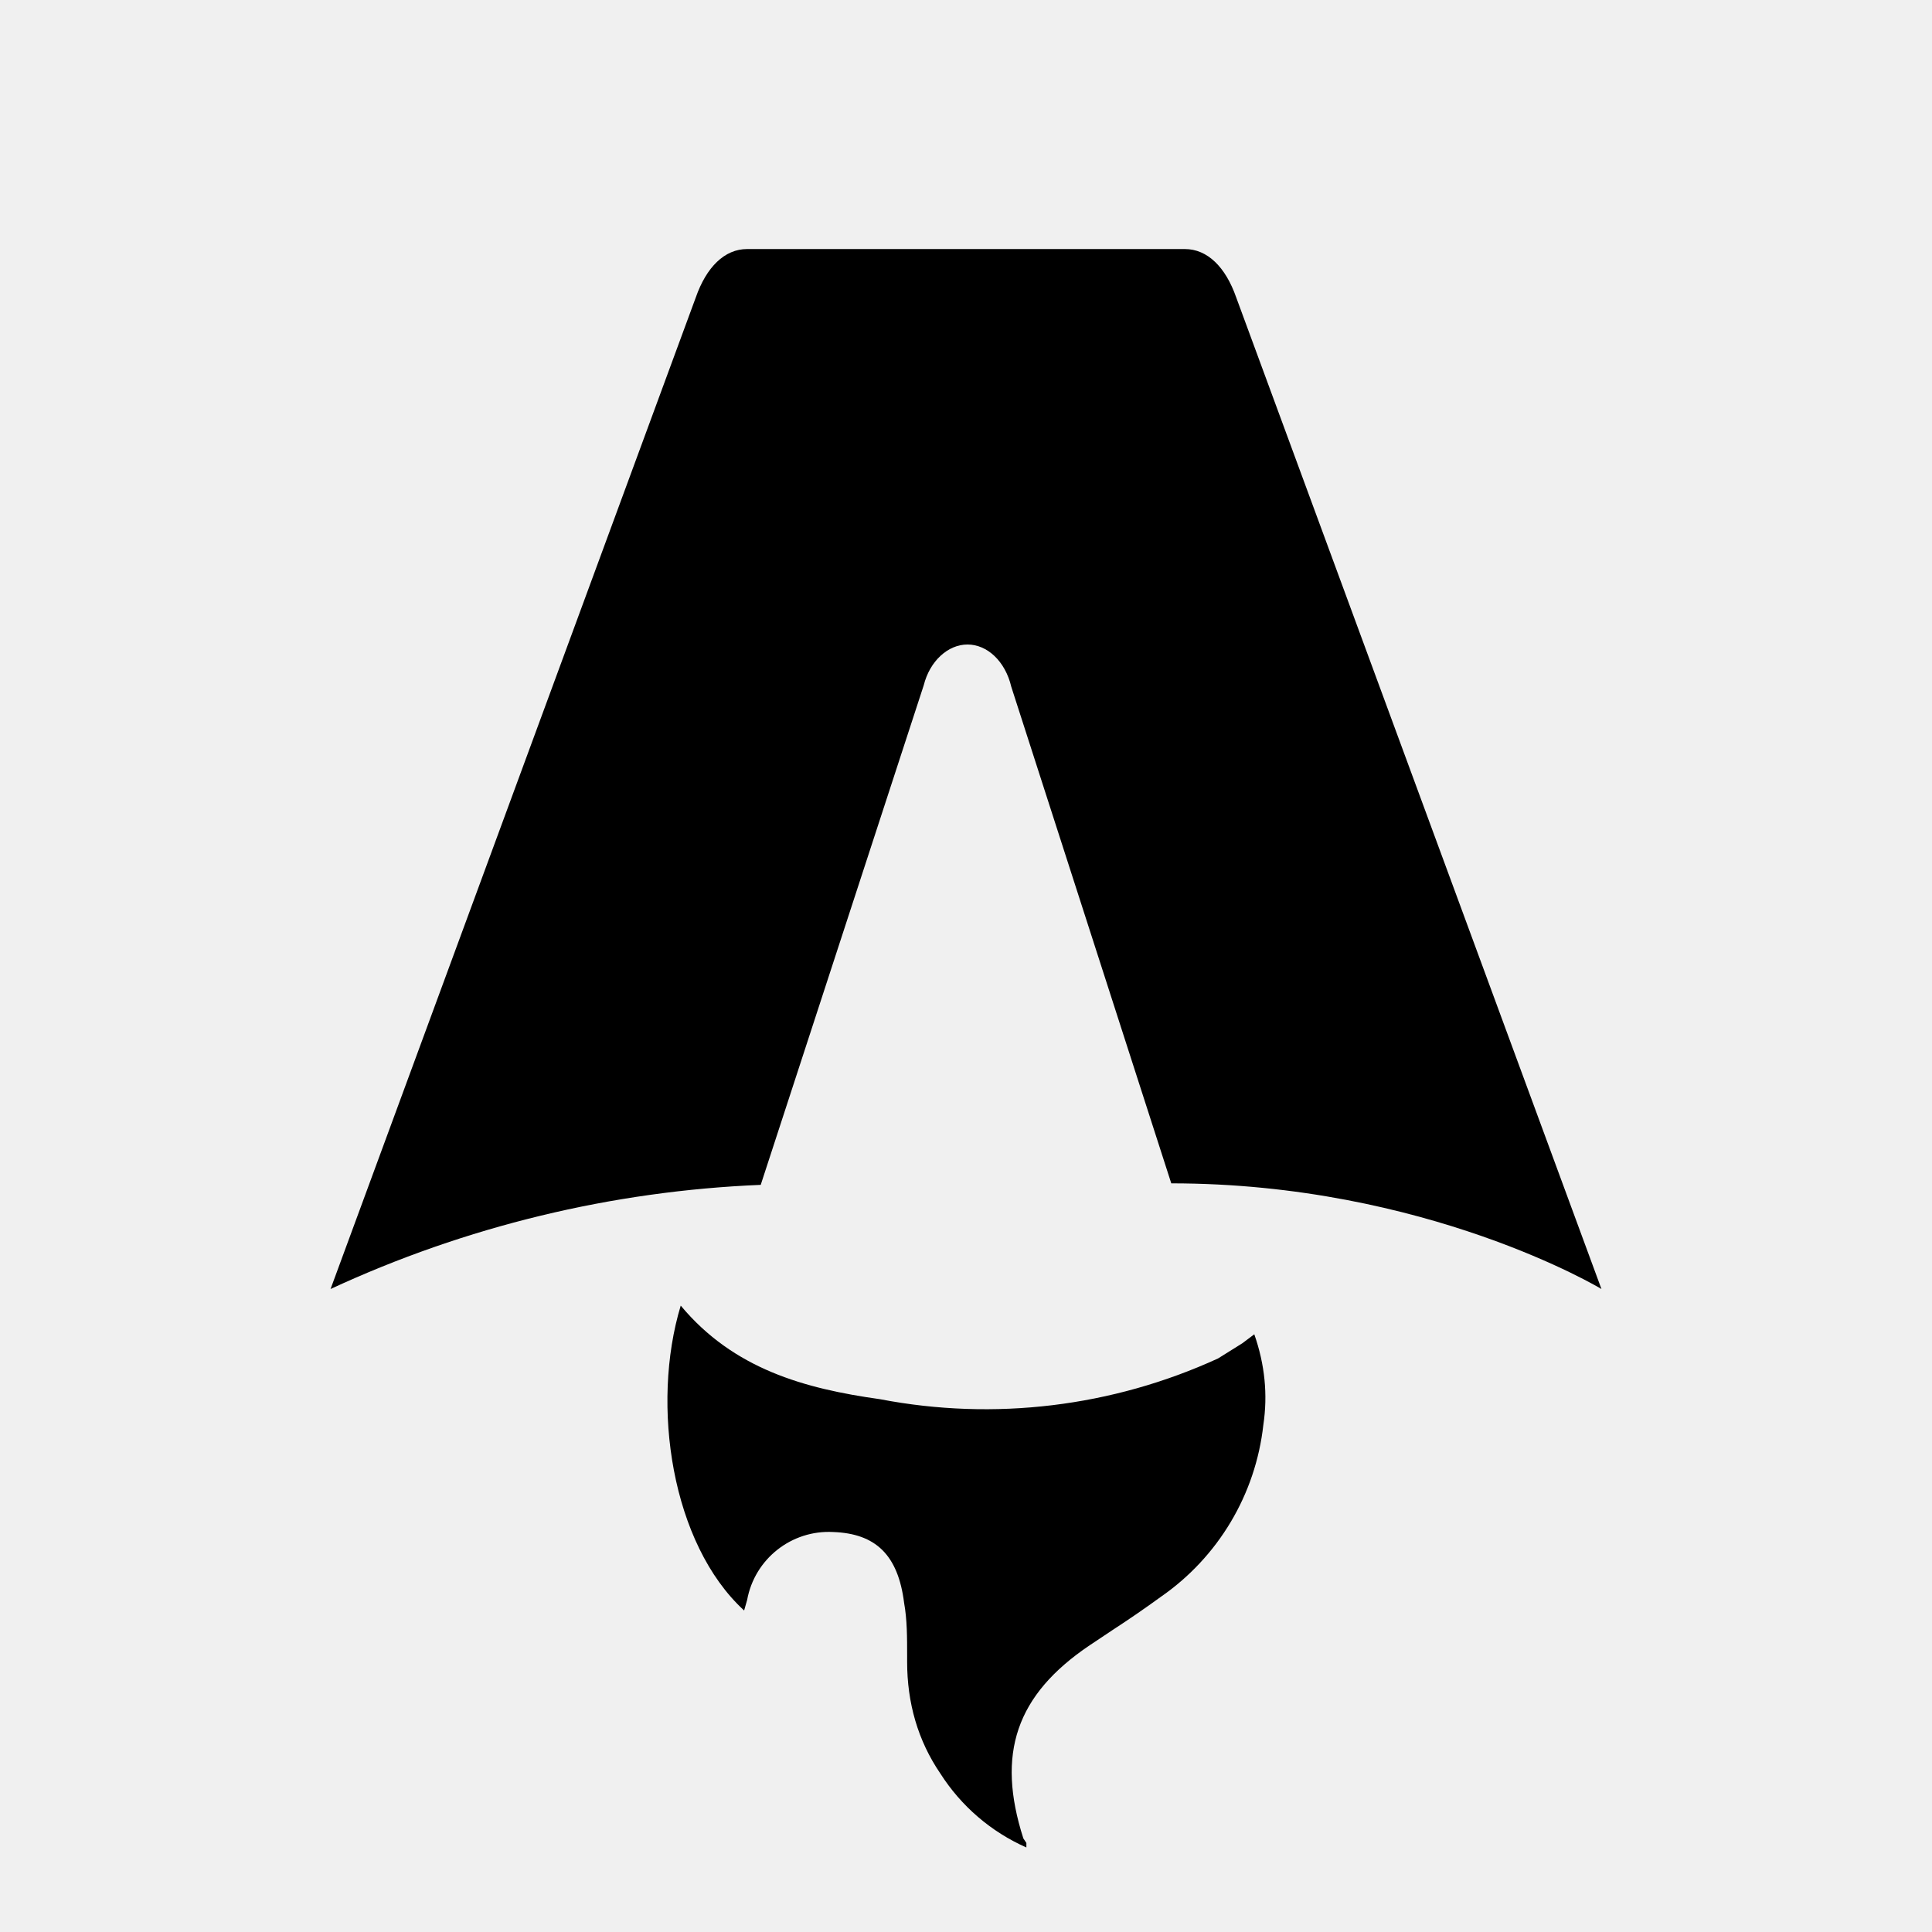
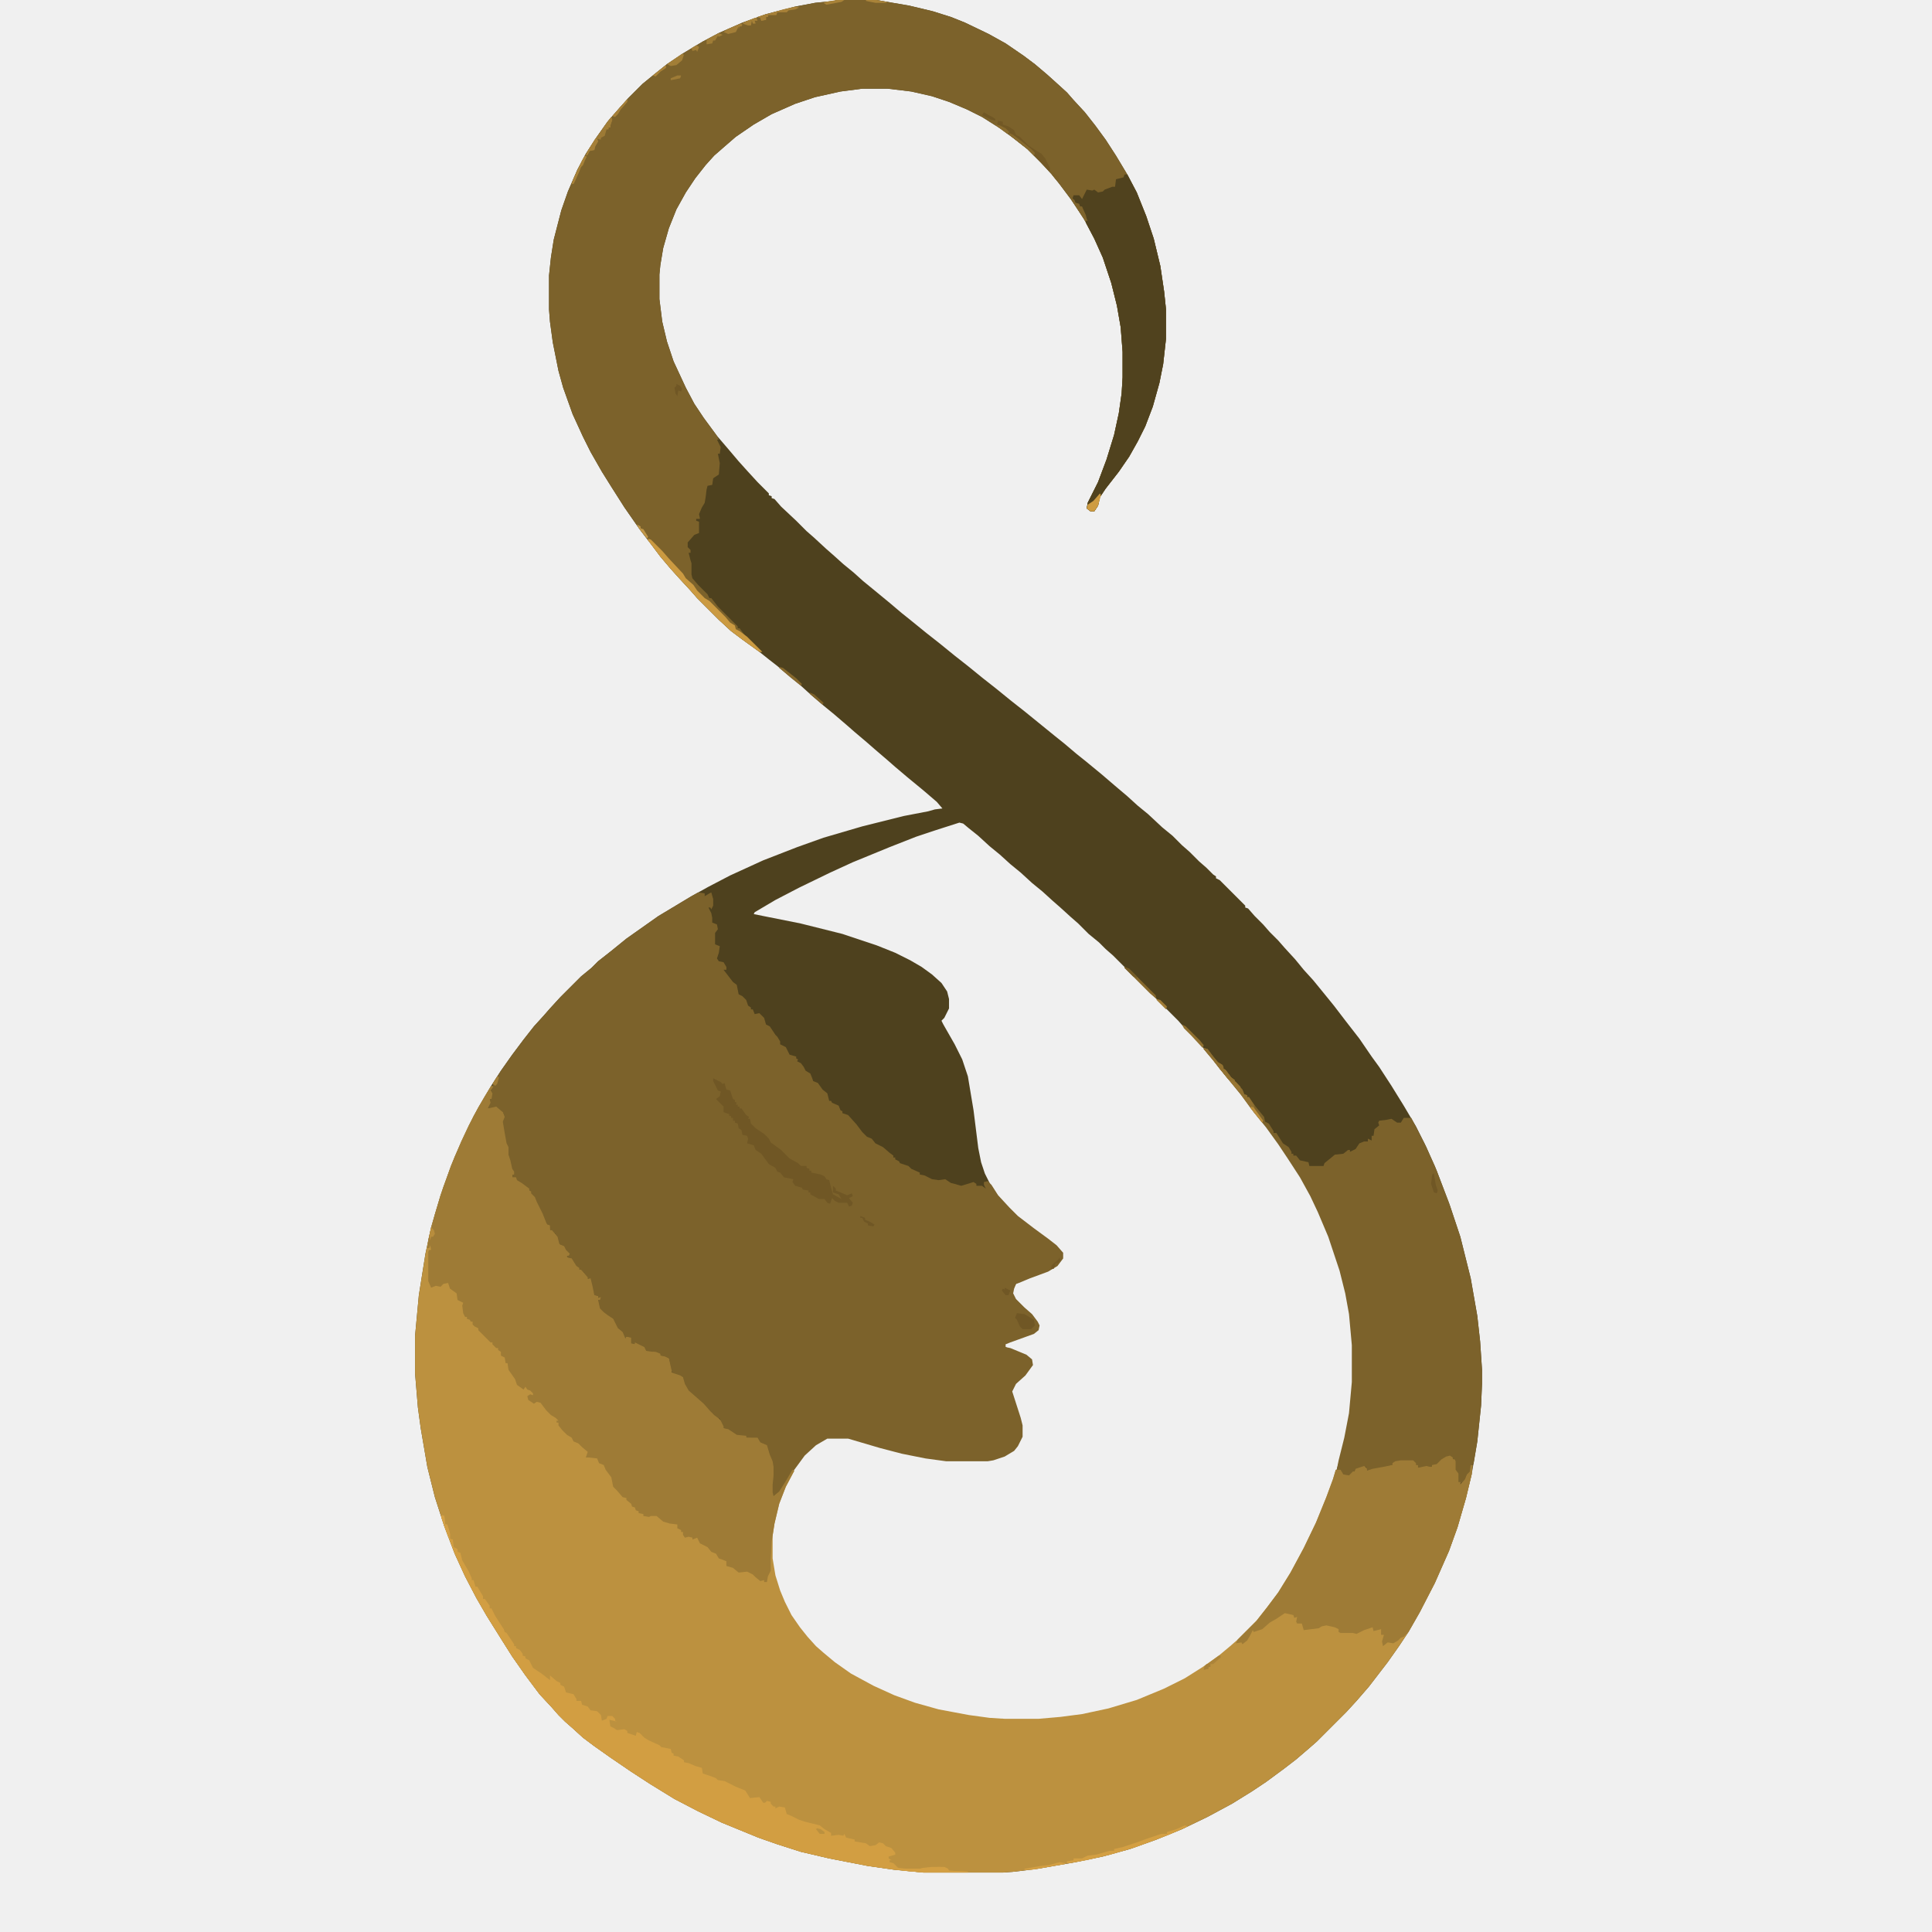
- <svg xmlns="http://www.w3.org/2000/svg" fill="none" viewBox="0 0 128 128">
-   <path d="M50.4 78.5a75.1 75.1 0 0 0-28.5 6.9l24.2-65.7c.7-2 1.9-3.2 3.4-3.2h29c1.5 0 2.7 1.2 3.4 3.2l24.2 65.7s-11.6-7-28.5-7L67 45.5c-.4-1.7-1.6-2.8-2.9-2.8-1.3 0-2.5 1.1-2.9 2.7L50.4 78.5Zm-1.1 28.2Zm-4.2-20.2c-2 6.6-.6 15.8 4.2 20.2a17.5 17.5 0 0 1 .2-.7 5.5 5.5 0 0 1 5.7-4.5c2.8.1 4.3 1.5 4.7 4.7.2 1.1.2 2.3.2 3.5v.4c0 2.7.7 5.2 2.2 7.4a13 13 0 0 0 5.7 4.9v-.3l-.2-.3c-1.8-5.6-.5-9.5 4.4-12.8l1.5-1a73 73 0 0 0 3.2-2.2 16 16 0 0 0 6.8-11.4c.3-2 .1-4-.6-6l-.8.6-1.6 1a37 37 0 0 1-22.4 2.7c-5-.7-9.7-2-13.2-6.2Z" />
-   <style>
-         path { fill: #000; }
-         @media (prefers-color-scheme: dark) {
-             path { fill: #FFF; }
-         }
-     </style>
+ <svg xmlns="http://www.w3.org/2000/svg" version="1.1" viewBox="0 0 1168 2048" width="24" height="24">
+   <path transform="translate(447)" d="m0 0h42l35 6 25 6 19 6 15 6 25 12 18 10 19 13 12 9 13 11 10 9 11 10 7 8 12 13 11 14 11 15 11 17 12 20 10 19 10 25 8 24 7 29 4 27 2 19v31l-3 27-4 20-7 25-8 21-8 16-9 16-11 16-14 18-6 9-2 9-4 6h-4l-4-3 1-6 11-22 9-24 8-26 5-23 3-21 1-17v-27l-2-26-4-23-6-24-9-27-9-20-11-21-14-21-12-16-8-10-12-13-14-14-14-11-15-11-19-12-16-8-19-8-18-6-22-5-25-3h-27l-23 3-27 6-21 7-25 11-19 11-19 13-15 13-8 7-9 10-11 14-10 15-10 18-8 20-6 21-3 18-1 10v26l3 24 5 21 7 21 13 28 9 17 10 15 14 19 12 14 11 13 9 10 11 12 12 12v2l3 1v2l3 1 7 8 16 15 11 11 8 7 13 12 8 7 10 9 11 9 10 9 11 9 17 14 13 11 10 8 16 13 14 11 16 13 14 11 16 13 14 11 16 13 14 11 32 26 10 8 13 11 10 8 17 14 14 12 13 11 11 10 11 9 15 14 11 9 10 10 8 7 10 10 8 7 7 7 3 2v2l4 2 27 27v2l3 1 7 8 9 9 7 8 9 9 7 8 11 12 9 11 10 11 9 11 13 16 13 17 14 18 13 19 8 11 13 20 13 21 13 22 11 22 11 25 14 37 11 33 11 44 7 40 3 27 2 30v15l-1 23-4 38-6 35-6 25-9 31-9 25-15 34-16 31-12 21-10 15-12 17-20 26-13 15-11 12-31 31-8 7-14 12-13 10-19 14-15 10-21 13-26 14-27 13-27 11-28 10-29 8-29 6-40 7-24 3-13 1h-84l-31-3-28-4-41-8-30-7-25-8-20-7-39-16-25-12-25-13-26-16-20-13-22-15-17-12-12-9-11-10-8-7-7-7-7-8-13-14-15-20-14-20-12-19-15-24-11-19-12-23-11-24-11-29-10-31-8-32-7-41-3-22-3-36v-40l4-43 7-44 6-28 10-34 11-31 11-26 8-17 10-19 13-22 11-17 12-17 12-16 11-14 10-11 7-8 11-12 22-22 11-9 7-7 14-11 16-13 34-24 35-21 18-10 23-12 35-16 36-14 28-10 41-12 44-11 26-5 7-2 8-1-6-7-14-12-17-14-13-11-8-7-14-12-8-7-13-11-8-7-14-12-11-9-14-12-11-10-10-8-14-12-9-7-10-8-18-13-12-9-13-12-23-23-7-8-12-13-9-10-11-13-9-12-13-17-16-23-14-22-10-16-12-21-8-16-11-24-10-28-5-18-6-30-3-22-1-13v-36l2-19 3-19 8-31 7-20 10-23 9-17 11-17 12-17 13-15 9-10 15-15 11-9 15-12 18-12 20-12 17-9 25-11 25-9 31-8 21-4 20-2zm130 872-25 8-21 7-28 11-39 16-24 11-33 16-25 13-22 13-1 2 50 10 44 11 36 12 20 8 16 8 12 7 11 8 10 9 6 9 2 8v10l-5 10-3 3 2 4 12 21 8 16 6 18 6 36 5 40 3 15 4 12 7 14 8 11 9 10 11 11 17 13 15 11 9 7 6 7v6l-6 8-16 8-20 7-7 4-4 8 2 7 11 11 8 7 6 9 1 5-5 5-25 9-6 3 1 3 22 9 5 4 1 6-8 11-10 9-4 8 9 28 2 8v12l-5 10-5 5-8 5-12 4-6 1h-44l-22-3-25-5-23-6-34-10h-22l-12 7-12 11-10 13-11 21-7 18-5 21-2 13v24l3 18 5 16 5 12 7 14 9 13 8 10 10 11 8 7 12 10 17 12 24 13 22 10 22 8 25 7 32 6 22 3 16 1h36l23-2 23-3 28-6 30-9 29-12 22-11 19-12 17-12 12-10 8-7 21-21 11-14 12-16 13-21 14-26 13-27 11-27 7-19 9-31 6-28 3-20 2-24v-39l-3-33-4-22-6-24-12-36-11-26-8-17-11-20-13-20-10-15-13-18-13-16-13-18-14-17-9-11-7-9-12-14-11-12-8-8-7-8-69-69-8-7-7-7-11-9-11-11-8-7-11-10-8-7-11-10-11-9-12-11-11-9-11-10-11-9-12-11-10-8-6-5z" fill="#4E411E" />
+   <path transform="translate(81,1151)" d="m0 0 2 1-3 4 2 3-1 6h-2l1 4-3 6 5-1 4-1 7 6 2 5-2 5 2 12 2 11 2 4v8l2 6 2 9 2 3v3h-2v3h4l1 3 5 3 8 6v2l2 1v2l4 4 2 5 6 12 4 10 1 2 3 1v5h2l6 7 2 8 5 2 2 4 4 4-1 2h-2v2l5 1 5 8 3 2v2h2l7 8v2l3-1 2 8 2 10 4 1v2l3-1-1 3h-2l2 9 4 4 4 3 6 4 5 10 5 4 3 7 1-2 5 1v6l4 1v-2l10 5 2 4 7 1h3l5 2v2l5 1 4 2 3 13v2l9 3 3 2 2 7 4 7 16 14 7 8 4 4 4 3 3 3 3 6v2l5 1 9 6 10 1v2h12l3 5 7 3 3 10 3 7 1 6v9l-1 10v8l1 4 6-5 7-11 7-12 2 1-9 17-7 18-5 21-2 13v24l3 18 5 16 5 12 7 14 9 13 8 10 9 10 8 7 12 10 17 12 24 13 22 10 22 8 25 7 32 6 22 3 16 1h36l23-2 23-3 28-6 30-9 29-12 22-11 19-12 17-12 12-10 8-7 20-20 11-14 12-16 13-21 14-26 13-27 11-27 7-19 3-10h5l3 5 6 1 4-4h2l1-3 9-3 3 3v2l6-2 11-2 10-2v-2l3-2 6-1h13l3 3v2h2v3l9-2 4 1h2v-2l5-1 5-5 5-3 5-1 2 4h2l1 2v9l3 4v9h2v3l5-6 2-5 3-3 1-7h2l-1 10-6 25-9 31-9 25-15 34-16 31-12 21-10 15-12 17-20 26-13 15-11 12-31 31-8 7-14 12-13 10-19 14-15 10-21 13-26 14-27 13-27 11-28 10-29 8-29 6-40 7-24 3-13 1h-84l-31-3-28-4-41-8-30-7-25-8-20-7-39-16-25-12-25-13-26-16-20-13-22-15-17-12-12-9-11-10-8-7-7-7-7-8-13-14-15-20-14-20-12-19-15-24-11-19-12-23-11-24-11-29-10-31-8-32-7-41-3-22-3-36v-40l4-43 7-44 6-28 10-34 11-31 11-26 8-17 10-19 13-22z" fill="#BC913F" />
+   <path transform="translate(300,946)" d="m0 0 7 1v3l5-3 2-1 2 7v7l-2 4-1-2h-2l3 6 1 5v5l5 2 1 5-3 4v12l5 2-1 7-2 6 2 3 5 1 3 5v3h-3l10 13 4 3 2 10 4 2 4 4 2 6 3 2v2h2l2 5 5-1 5 5 2 7 4 2 6 9 2 2 3 5v3l6 3 4 8 7 2v2l2 1-1 2 4 2 3 4 2 4 5 3 2 5 1 3 5 2 5 7 5 4 2 8h2l1 2 7 3 2 5 2 1v2l6 2 9 10 6 8 5 5 5 2 4 5 8 4 7 6 4 3v2h2v2l4 2 1 2 9 3 3 3 9 4v2l5 1 8 4 7 1 7-1 6 4 4 1 7 2 13-4 3 2v2h6l4 3-2-4v-3l4-1 4 4 7 11 12 13 9 9 17 13 15 11 9 7 7 8v6l-6 8-10 6-19 7-12 5-3 1-2 5-1 5 3 6 9 9 8 7 6 8 2 4-1 5-5 4-25 9-5 2v3l5 1 17 7 6 5 1 6-8 11-10 9-4 8 9 28 2 8v12l-5 10-4 5-10 6-12 4-6 1h-44l-22-3-25-5-23-6-34-10h-22l-12 7-12 11-11 15-3 3-5 9-7 11-8 6-1-9v-8l1-6v-9l-1-7-4-9-2-7-7-3-2-4-12-1v-2l-6 1-7-3-8-5-3-1-4-8v-2l-6-2-2-4-5-4-5-6-16-14-5-9v-5l-4-2-6-1-3-5-2-12-9-3v-2h-5l-2-2-4 1-5-2-1-4-6-2-4-3v2h-5v-7l-4-1-1 3-2-2-3-7-5-5-3-6v-2l-5-2-5-4-5-5-2-7 3-4h-2v-2l-5-1-3-16-3-1-4-5v-2l-3-1v-2h-2l-6-7-2-5-3 1v-2h-2v-2h2l-1-4-3-2-1-3-5-3-4-9v-2l-4-2v-2h-2l-1-5-4-2-6-15-4-8-2-5-4-4-2-5-8-6-5-3v-3h-4v-3h2l-4-8-2-12-1-2v-7l-3-8-3-21 2-5-1-3-4-2-3-3-4 1-3 1-2-1 2-7v-3h2v-8l-2-1 3-5 2-5 7-11 12-17 12-16 11-14 10-11 7-8 11-12 22-22 11-9 7-7 14-11 16-13 34-24 35-21z" fill="#7C622B" />
+   <path transform="translate(447)" d="m0 0h42l35 6 25 6 19 6 15 6 25 12 18 10 19 13 12 9 13 11 10 9 11 10 7 8 12 13 11 14 11 15 11 17 12 20 10 19 10 25 8 24 7 29 4 27 2 19v31l-3 27-4 20-7 25-8 21-8 16-9 16-11 16-14 18-6 9-2 9-4 6h-4l-4-3 1-6 11-22 9-24 8-26 5-23 3-21 1-17v-27l-2-26-4-23-6-24-9-27-9-20-11-21-14-21-12-16-8-10-12-13-14-14-14-11-15-11-19-12-16-8-19-8-18-6-22-5-25-3h-27l-23 3-27 6-21 7-25 11-19 11-19 13-15 13-8 7-9 10-11 14-10 15-10 18-8 20-6 21-3 18-1 10v26l3 24 5 21 7 21 13 28 9 17 10 15 14 19 2 4h-2l4 8-1 7h-2l2 10-1 12-6 4-1 7-5 1-1 4-1 8-1 6-3 5-3 7 1 5h-4v2l3 1v12l-5 2-7 8v5l3 3v3h-2l2 8 1 3v9 3l1 4 6 7 10 10 2 4h2l7 9 21 21v2h2l6 8 8 7 10 10h-3l-18-13-12-9-13-12-23-23-7-8-12-13-9-10-11-13-9-12-13-17-16-23-14-22-10-16-12-21-8-16-11-24-10-28-5-18-6-30-3-22-1-13v-36l2-19 3-19 8-31 7-20 10-23 9-17 11-17 12-17 13-15 9-10 15-15 11-9 15-12 18-12 20-12 17-9 25-11 25-9 31-8 21-4 20-2z" fill="#7C622B" />
+   <path transform="translate(81,1151)" d="m0 0 2 1-3 4 2 3-1 6h-2l1 4-3 6 5-1 4-1 7 6 2 5-2 5 2 12 2 11 2 4v8l2 6 2 9 2 3v3h-2v3h4l1 3 5 3 8 6v2l2 1v2l4 4 2 5 6 12 4 10 1 2 3 1v5h2l6 7 2 8 5 2 2 4 4 4-1 2h-2v2l5 1 5 8 3 2v2h2l7 8v2l3-1 2 8 2 10 4 1v2l3-1-1 3h-2l2 9 4 4 4 3 6 4 5 10 5 4 3 7 1-2 5 1v6l4 1v-2l10 5 2 4 7 1h3l5 2v2l5 1 4 2 3 13v2l9 3 3 2 2 7 4 7 16 14 7 8 4 4 4 3 3 3 3 6v2l5 1 9 6 10 1v2h12l3 5 7 3 3 10 3 7 1 6v9l-1 10v8l1 4 6-5 7-11 7-12 2 1-9 17-7 18-5 21-3 19-1 19v12l-3 6-1 6h-3v-2l-4 1-5-4-3-3-6-3-9 1-6-5-7-2v-3-2l-5-2-3-1-3-5-5-2-4-5-8-4-3-6-5 2v-2l-4-1-4 1-2-3v-3h-2v-2l-4-2v-4l-8-1-7-2-7-6h-6l-2 1-6-1v-2l-5-1v-2l-3-1-1-3-3-1-1-3-5-4v-2l-4-1-6-7-4-4-2-10-6-8-2-5-5-2-2-5-9-1h-3l2-6-6-5-4-4-5-2-2-4-5-3-5-5-4-5v-3h-2v-2h2l-3-3-5-3-5-5-6-8-4-1-3 2-6-4-1-4 3-2 3 1v-2l-3-3-3-1-2-3-2 3-7-5-2-6-7-10-1-7h-2l-1-6-4-2v-4l-3-2v-2h-2l-4-4v-2h-2l-13-13v-2l-4-2-2-2v-3h-2l-1-2-3-1v-2h-2l-2-4-1-8 1-3-6-3-1-7-7-5-2-6-5 1-3 3-5-1-5 2-3-7v-31l1-2h2l-1-5-1 3h-2l1-9 7-27 9-29 12-32 11-24 9-19 12-21z" fill="#9E7B36" />
+   <path transform="translate(836,1111)" d="m0 0 4 1 6 8 5 6 5 3 1 4 2 1 6 8 5 5 7 8 2 5 3 1v2h2l7 10 9 11 1 5 4 2 5 8v2h3l7 11 6 4 3 5v2h2v2h3l4 5 9 2 1 4h15l1-3 11-9 9-1 5-4h2v2l6-3 4-6 5-2h4v-3l4 2v-5h2l1-7 5-4-1-3 1-2 8-1 5-1 6 4h4l3-5h8l14 27 11 24 15 39 12 36 11 44 7 40 3 27 2 30v15l-1 23-4 38-4 24-3 1v7l-2 3h-2l-2 7-4 2-2 4v-4l-2-1v-9l-3-5v-10h-2l-3-3-5 2-4 2-5 5-2 1-3-1v2l-5 1h-4-6v-3h-2l-3-4h-13l-9 2v2l-18 5h-5l-4 1-1-4-5 1-6 2-1 2h-2l-1 3-3 2-6-1-3-5-4-1 2-10 6-24 5-26 3-33v-39l-3-33-4-22-6-24-12-36-11-26-8-17-11-20-13-20-10-15-13-18-13-16-13-18-14-17-9-11-7-9-10-12z" fill="#7C622B" />
+   <path transform="translate(1097,1543)" d="m0 0 3 2v2h2l1 2v9l3 4v9h2v3l5-6 2-5 3-3 1-7h2l-1 10-6 25-9 31-9 25-15 34-16 31-12 21-5 5-3 1-3 3-5 3-6-1-5 4-1-5 2-7h-3v-6l-8 2-1-4-9 3-8 4-4-1h-13l-2-1v-3l-4-2-9-2-5 1-3 2-16 2-2-7h-5l-1-2 1-5-3 1-1-3-9-2-9 6-7 4-8 7-9 3-1-2-3 6-3 5-5 4-1-2-6 1 2-4 20-20 11-14 12-16 13-21 14-26 13-27 11-27 7-19 3-10h5l3 5 6 1 4-4h2l1-3 9-3 3 3v2l6-2 11-2 10-2v-2l3-2 6-1h13l3 3v2h2v3l9-2 4 1h2v-2l5-1 5-5 5-3z" fill="#9E7B36" />
+   <path transform="translate(28,1606)" d="m0 0 3 1 1 9h2l2 6 1 4v5l3 1 1 8 4 2v3l3 1 2 8 7 12 3 7v2h2l2 7h2l6 10v3h2l5 7v3h2l4 8 9 14 1 3 2 1 8 12v2h2v2l4 2 3 4v2l3 1v2l4 2 4 8 9 6 9 7v-5l7 6 4 2v2l4 2 2 6 8 2 3 5v2h5l1 4 6 2 3 4 7 1 4 4 1 6 5-2 1-3h5l3 3v2l2 1-8-2 1 7 4 2 3 2 8-1 3 2v2l9 3 1-4 3 1 5 5 5 3 11 5 2 2 10 2 1 4 2 1v2l5 1 6 4v2l5 1 7 3 7 2 1 6 9 3 5 2 2 2 7 1 12 6 10 4 5 8 10-1 4 6h2l2-2 4 1v2l3 3h2v2l4-2 6 1 2 7 5 2 8 4 6 2 16 4 5 4 7 4v3l8-1 5 1 1-2 2 4 9 2v2l12 2 4 3 6-1 4-3 4 1 3 3 6 2 4 5v2l-7 2v2l3 2h-2v2l4 1 5 5 9 1h14l4-1 17-1 7 1 3 3 20 1v1h-47l-31-3-28-4-41-8-30-7-25-8-20-7-39-16-25-12-25-13-26-16-20-13-22-15-17-12-12-9-11-10-8-7-7-7-7-8-13-14-15-20-14-20-12-19-15-24-11-19-12-23-11-24-11-29-3-9z" fill="#D29E42" />
+   <path transform="translate(752,185)" d="m0 0h3l10 19 10 25 8 24 7 29 4 27 2 19v31l-3 27-4 20-7 25-8 21-8 16-9 16-11 16-14 18-6 9-2 9-4 6h-4l-4-3 1-6 11-22 9-24 8-26 5-23 3-21 1-17v-27l-2-26-4-23-6-24-9-27-9-20-9-17v-4l-2-7-2-3v-3h-2l-2-3-3-1-3-5 1-3h4 2l3 4 5-10 6 1 2-1 4 3 5-1 2-2 8-3h3l1-8 8-2z" fill="#50421E" />
+   <path transform="translate(316,1143)" d="m0 0 8 4 2 2 2-1 2 7 4 1 3 9 2 1v2l2 1-1 2h2v2h2v2h2l5 7 3 2-1 2h2l1 5 5 5 9 6 5 5 2 4 11 8 9 9 9 5 3 3h6v2l3 1v2h2v2l10 2 4 2 2 3 3 1 2 8 2 7 9 5-3-5-6-2v-7l3 3v2l5 2 7 3 5-2 1 3-4 2 4 5-1 3-3 1-2-4h-3-6l-4-2-3-3-2 6-3-1-3-4h-6l-9-5v-2h-2v-2l-6-1-1-2-7-2-3-4 1-3-10-2-4-5-3-1-2-4-7-4-8-11-6-4-2-5-7-2 1-5-1-3-5-1-1-5-3-2-1-5-3-1v-2h-2v-3h-2v-2h-2v-2l-6-2v-6l-8-8 4-3 1-5-3-1-5-10z" fill="#705725" />
+   <path transform="translate(247,571)" d="m0 0 3 1 12 12 7 8 15 16 3 5 8 7 4 6 8 8 5 3 17 17 5 6 5 3 1 4 4 2 8 6 16 16h-3l-18-13-12-9-13-12-23-23-7-8-12-13-9-10-11-13-9-12-4-5z" fill="#CB9A41" />
+   <path transform="translate(816,1935)" d="m0 0 3 1-20 9-35 13-27 8-26 6-17 3h-3v-2l7-1v-2h9l6-3 9-1 14-4h5v-2l9-2 18-6 8-3 15-5h6v-2l10-3z" fill="#D39F43" />
+   <path transform="translate(618,128)" d="m0 0 5 1v3l6 2 6 4 2 5 4 2 9 9 9 6 5 3 4 5 5 10v4l-24-24-14-11-6-5-2-4-4-3-6-3z" fill="#725825" />
+   <path transform="translate(836,1111)" d="m0 0 4 1 6 8 5 6 5 3 1 4 2 1 6 8 5 5 7 8 2 5 3 1v2h2l5 8 1 5 9 12-1 2-12-15-11-15-13-16-9-11-7-9-10-12z" fill="#907031" />
+   <path transform="translate(638,1392)" d="m0 0 8 1 10 6 1 6-4 4h-9l-3-3-3-7-2-2z" fill="#705725" />
+   <path transform="translate(548,1979)" d="m0 0h13l4 2 1 2 20 1v1h-47l-22-2-4-2h22l4-1z" fill="#D39F43" />
+   <path transform="translate(208,124)" d="m0 0 1 3-2 6v2h-2v2h-2l-2 7-4 2v2l-4-1 1 3-3 5-1 4-5 1-2 4-2 1 2-5 9-14 12-17z" fill="#9D7A35" />
+   <path transform="translate(726,523)" d="m0 0 1 2-3 11-4 6h-4l-4-3 1-4 6-4z" fill="#CE9C42" />
+   <path transform="translate(836,1111)" d="m0 0 4 1 6 8 5 6 5 3 1 4 2 1 6 8 4 3-1 2-6-3-9-11-7-9-10-12z" fill="#8E6F30" />
+   <path transform="translate(403,7)" d="m0 0 4 1-4 2-7 1-2 2h-10l-1 3h-9v2h-2v3l-5 1-1-3-3-1 27-8z" fill="#A88138" />
+   <path transform="translate(752,1025)" d="m0 0 5 2 28 28 1 4-7-6-27-27z" fill="#886A2E" />
+   <path transform="translate(695,210)" d="m0 0 4 2 1 3 4 1 1 3h2l4 9 1 4 1 2h-3l-12-19z" fill="#7F642C" />
+   <path transform="translate(283,57)" d="m0 0 2 1-2 6-6 5-6 1-4-2z" fill="#A27E37" />
+   <path transform="translate(345,25)" d="m0 0 2 1-1 2h-2l-1 3v-3l-3 6-8 2-5-2 4-3z" fill="#A37E37" />
+   <path transform="translate(630,141)" d="m0 0 4 2 8 6 11 9 4 4-1 3-7-7-14-11-5-4z" fill="#876A2E" />
+   <path transform="translate(322,35)" d="m0 0 4 2-4 2-1-1-3 5h-2l-1 3-6 1v-5z" fill="#9F7C36" />
+   <path transform="translate(683,1974)" d="m0 0 6 1v1l-35 6h-8v-1l17-3 9-1z" fill="#D39F43" />
+   <path transform="translate(813,1086)" d="m0 0 4 2 15 15 4 5-1 3-12-13-8-8z" fill="#907030" />
+   <path transform="translate(386,707)" d="m0 0 4 1 14 11 6 6-1 2-11-9-12-10z" fill="#87692D" />
+   <path transform="translate(1079,1244)" d="m0 0h1l2 12 2 6-1 3-3-1-3-9 1-9z" fill="#705725" />
+   <path transform="translate(852,1755)" d="m0 0h2v2l-8 7h-3v3h-2v2l-5 1 1-4z" fill="#AC8439" />
+   <path transform="translate(191,147)" d="m0 0h2l1 3-3 5-1 4-5 1-2 4-2 1 2-5z" fill="#A68038" />
+   <path transform="translate(180,165)" d="m0 0 2 1-2 4-2 5-2 2-2 5-4 9-2 4h-2l2-6 9-19z" fill="#A88238" />
+   <path transform="translate(28,1606)" d="m0 0 3 1 1 9h2l2 6 1 4v6l-2-3-7-20z" fill="#D3A046" />
+   <path transform="translate(360,19)" d="m0 0h2l1 3h-3l1 3h-3l-1-3-1 5h-3l-6-2 3-2z" fill="#A58037" />
+   <path transform="translate(856,1133)" d="m0 0 3 1 6 8 4 3-1 2-6-3-5-6z" fill="#927231" />
+   <path transform="translate(864,1145)" d="m0 0 6 2 5 5-1 5-5-5-5-6z" fill="#987633" />
+   <path transform="translate(277,407)" d="m0 0 4 2 2 3-1 3-3-1-1 6-2-3-1-6 2-2z" fill="#705725" />
+   <path transform="translate(208,124)" d="m0 0 1 3-2 6v2h-2v2h-6l6-9z" fill="#A27E37" />
+   <path transform="translate(472,1289)" d="m0 0 5 2v2l5 2 5 3-1 2-6-1v-2l-4-2-2-4h-2z" fill="#705725" />
+   <path transform="translate(372,15)" d="m0 0h5l-3 1v2h-2v3l-5 1-1-3-3-1z" fill="#A57F37" />
+   <path transform="translate(447)" d="m0 0h8l-3 2-16 3-3-2 2-1z" fill="#A88238" />
+   <path transform="translate(603,119)" d="m0 0 5 3 4 2 3 2v2l-4-1-10-5z" fill="#705725" />
+   <path transform="translate(225,105)" d="m0 0v3l-7 8-3 5-3 3-3-1 9-10z" fill="#A68038" />
+   <path transform="translate(17,1301)" d="m0 0 3 3 1 4-2 3h-2l-1 4-1-5z" fill="#B88D3D" />
+   <path transform="translate(625,1365)" d="m0 0 6 3-2 5h-3l-4-5 1-2 2 1z" fill="#705725" />
+   <path transform="translate(615,132)" d="m0 0 5 1 6 3 4 4-2 2-11-8z" fill="#896B2E" />
+   <path transform="translate(478)" d="m0 0h11l11 2v1h-12l-10-2z" fill="#A98339" />
+   <path transform="translate(886,1173)" d="m0 0 3 1 10 14-1 2-12-15z" fill="#B88C3C" />
+   <path transform="translate(752,1025)" d="m0 0 5 2 8 8v2l-4-2-9-9z" fill="#765D28" />
+   <path transform="translate(418,734)" d="m0 0 5 2 10 9-1 2-13-11z" fill="#7E622A" />
+   <path transform="translate(849,1126)" d="m0 0 5 2 3 3v6l-4-4z" fill="#907030" />
+   <path transform="translate(235,556)" d="m0 0 4 2v2l3 1 5 8-1 2-8-10z" fill="#C19749" />
+   <path transform="translate(683,1333)" d="m0 0 1 3-3 3h-2l-2 6h-3l1-4 7-6z" fill="#735926" />
+   <path transform="translate(426,1938)" d="m0 0 4 1 4 3v2h-5l-4-5z" fill="#BC913F" />
+   <path transform="translate(786,1059)" d="m0 0 4 1 7 7-1 3-10-10z" fill="#A17C36" />
+   <path transform="translate(676,182)" d="m0 0 6 5 1 4-4-1-4-5z" fill="#7B6029" />
+   <path transform="translate(87,1141)" d="m0 0 2 1-2 7-2 2-3-2z" fill="#A17D36" />
+   <path transform="translate(266,69)" d="m0 0v3l-6 4-5 5-3-1z" fill="#AA8339" />
+   <path transform="translate(839,1764)" d="m0 0h4v3h-2v2l-5 1 1-4z" fill="#A68038" />
+   <path transform="translate(298,48)" d="m0 0 2 1 1 1-2 5-1-2-4 1-1-3z" fill="#A17D36" />
+   <path transform="translate(278,80)" d="m0 0h4l-1 3-10 2v-2z" fill="#9E7B36" />
</svg>
